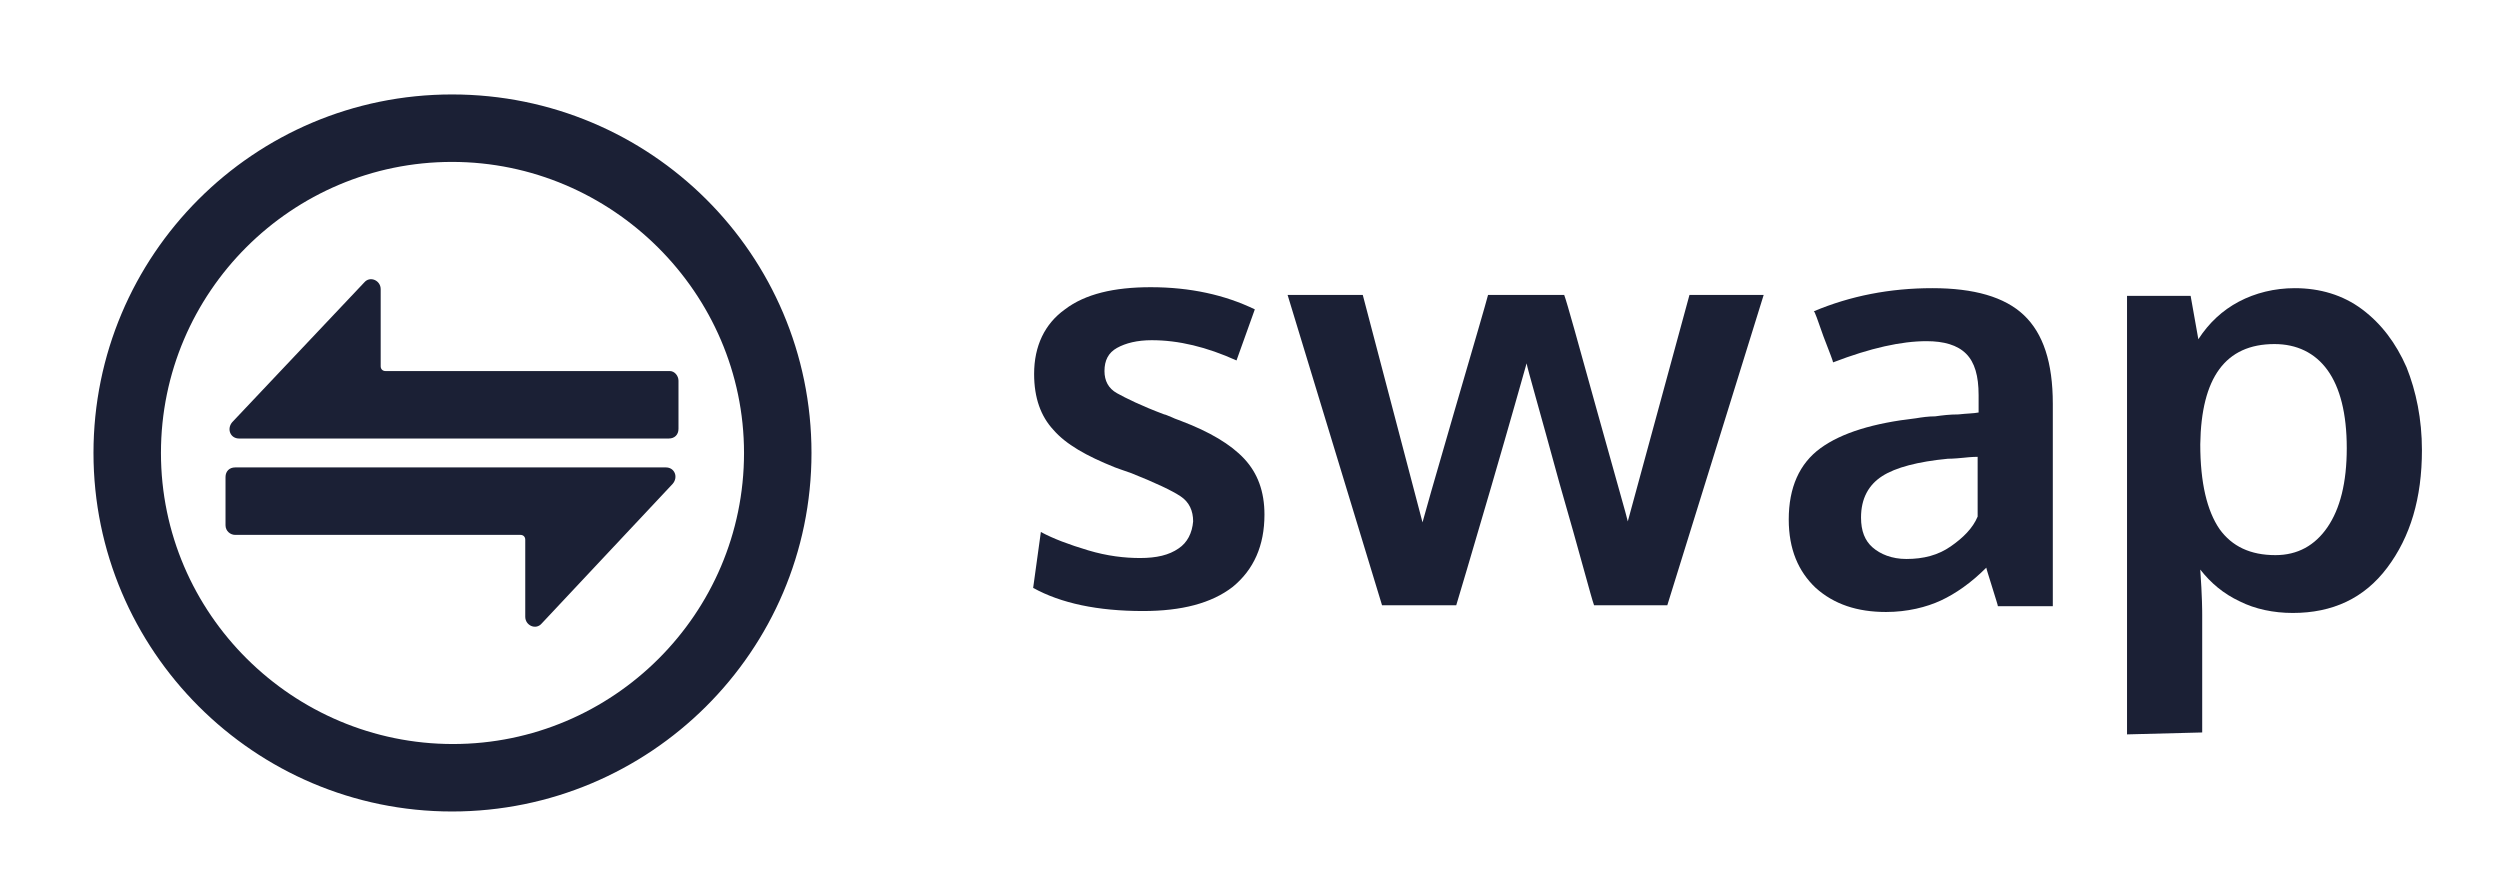
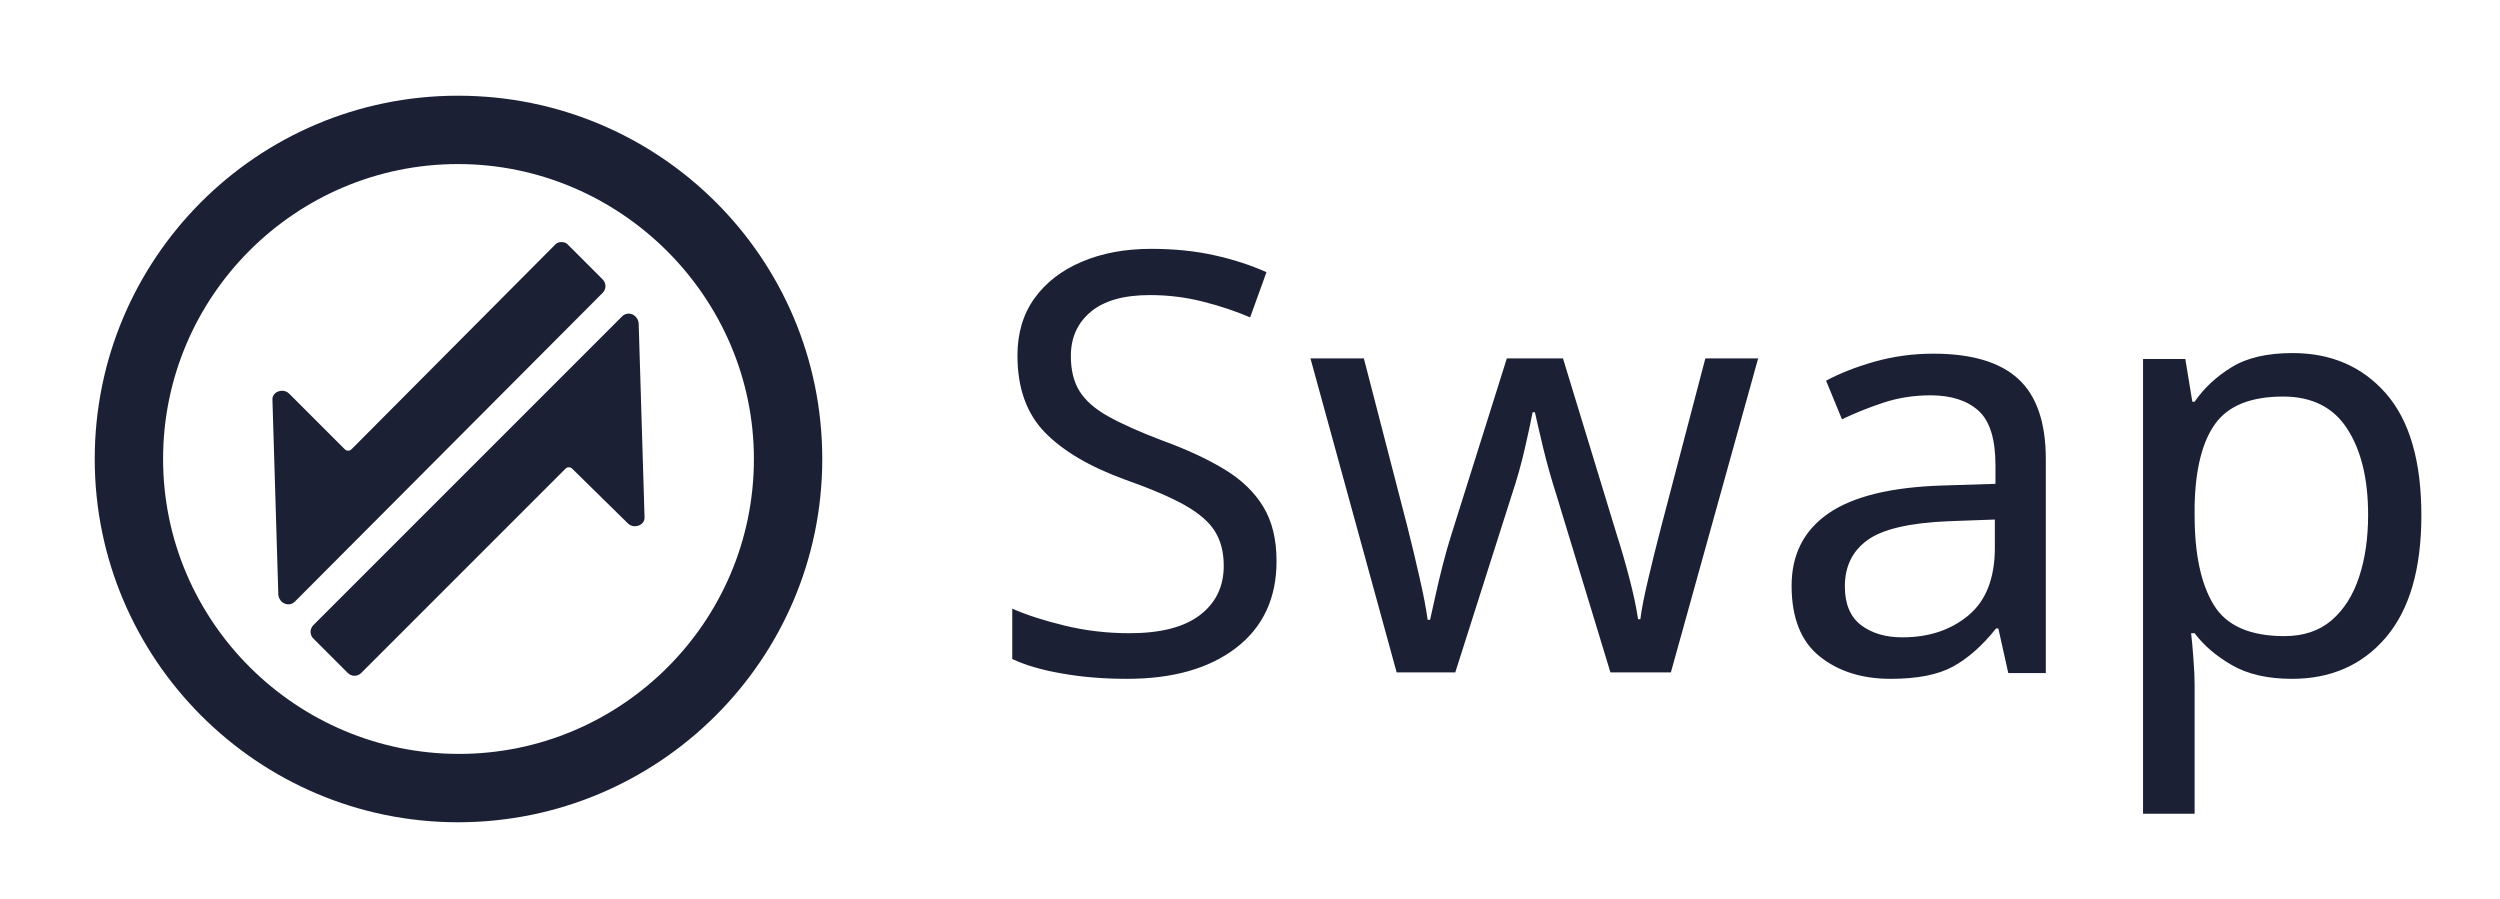
- <svg xmlns="http://www.w3.org/2000/svg" version="1.1" id="Layer_1" x="0px" y="0px" viewBox="0 0 259.4 92" style="enable-background:new 0 0 259.4 92;" xml:space="preserve">
+ <svg xmlns="http://www.w3.org/2000/svg" version="1.1" id="Layer_1" x="0px" y="0px" viewBox="0 0 256 92" style="enable-background:new 0 0 256 92;" xml:space="preserve">
  <style type="text/css">
	.st0{fill:#1B2035;}
+ 	.st1{font-family:'Ubuntu-Bold';}
+ 	.st2{font-size:60px;}
</style>
  <g>
-     <path class="st0" d="M70.4,39.5v5c0,0.6-0.4,1-1,1H24.8c-0.9,0-1.3-1-0.7-1.7l13.7-14.5c0.6-0.7,1.7-0.2,1.7,0.7v8   c0,0.3,0.2,0.5,0.5,0.5h29.5C70,38.5,70.4,39,70.4,39.5z" />
-     <path class="st0" d="M23.4,54.5v-5c0-0.6,0.4-1,1-1h44.7c0.9,0,1.3,1,0.7,1.7L56.2,64.7c-0.6,0.7-1.7,0.2-1.7-0.7v-8   c0-0.3-0.2-0.5-0.5-0.5H24.4C23.9,55.5,23.4,55.1,23.4,54.5z" />
+     <path class="st0" d="M58.2,25.1l3.5,3.5c0.4,0.4,0.4,1,0,1.4L30.2,61.6c-0.6,0.6-1.6,0.2-1.7-0.7l-0.6-19.9   c-0.1-0.9,1.1-1.3,1.7-0.7l5.7,5.7c0.2,0.2,0.5,0.2,0.7,0L56.9,25C57.2,24.7,57.9,24.7,58.2,25.1z" />
+     <path class="st0" d="M35.6,68.9l-3.5-3.5c-0.4-0.4-0.4-1,0-1.4l31.6-31.6c0.6-0.6,1.6-0.2,1.7,0.7L66,52.9c0.1,0.9-1.1,1.3-1.7,0.7   L58.6,48c-0.2-0.2-0.5-0.2-0.7,0L37,68.9C36.6,69.3,36,69.3,35.6,68.9z" />
  </g>
  <path class="st0" d="M9.7,47c0,20.5,16.7,37.2,37.2,37.2S84.2,67.6,84.2,47S67.5,9.8,46.9,9.8S9.7,26.5,9.7,47z M77.2,47  c0,16.7-13.6,30.2-30.2,30.2S16.7,63.7,16.7,47s13.6-30.2,30.2-30.2S77.2,30.4,77.2,47z" />
-   <g>
-     <path class="st0" d="M118.6,63.4c-4.7,0-8.5-0.8-11.4-2.4l0.8-5.8c1.3,0.7,2.9,1.3,4.9,1.9s3.8,0.8,5.4,0.8c1.7,0,3-0.3,4-1   c0.9-0.6,1.4-1.6,1.5-2.8c0-1.1-0.4-2-1.3-2.6s-2.6-1.4-5.1-2.4c-0.9-0.3-1.4-0.5-1.7-0.6c-3-1.2-5.1-2.4-6.4-3.9   c-1.3-1.4-2-3.3-2-5.8c0-2.9,1.1-5.2,3.2-6.7c2.1-1.6,5.1-2.3,8.9-2.3c4.1,0,7.7,0.8,10.8,2.3l-1.9,5.3c-3.1-1.4-6-2.1-8.8-2.1   c-1.5,0-2.7,0.3-3.6,0.8c-0.9,0.5-1.3,1.3-1.3,2.4c0,1,0.4,1.8,1.3,2.3s2.5,1.3,4.9,2.2c0.1,0,0.3,0.1,0.8,0.3   c0.4,0.2,0.8,0.3,1,0.4c2.9,1.1,5.1,2.4,6.5,3.9c1.4,1.5,2.1,3.4,2.1,5.8c0,3.2-1.1,5.7-3.3,7.5C125.7,62.6,122.6,63.4,118.6,63.4z   " />
-     <path class="st0" d="M143.4,62.8l-9.8-32.2h7.8l6.2,23.6c0.1-0.4,1.2-4.3,3.3-11.5c2.1-7.2,3.3-11.3,3.5-12.1h7.9   c0.3,0.8,1.4,4.8,3.4,12c2,7.2,3.1,11,3.2,11.5l6.4-23.5h7.7L173,62.8h-7.6c-0.3-0.8-1.4-5.1-3.6-12.7c-2.1-7.7-3.3-11.8-3.4-12.4   c-0.4,1.4-1.6,5.7-3.7,12.9c-2.1,7.2-3.3,11.2-3.6,12.2H143.4z" />
-     <path class="st0" d="M195.7,63.5c-3,0-5.4-0.8-7.3-2.5c-1.8-1.7-2.8-4-2.8-7.1c0-3.3,1.1-5.8,3.3-7.4s5.5-2.6,9.9-3.1   c0.6-0.1,1.3-0.2,2-0.2c0.7-0.1,1.5-0.2,2.4-0.2c0.9-0.1,1.6-0.1,2.1-0.2V41c0-2-0.4-3.4-1.3-4.3c-0.9-0.9-2.3-1.3-4.1-1.3   c-2.6,0-5.8,0.7-9.7,2.2c0-0.1-0.3-0.9-1-2.7c-0.6-1.7-0.9-2.6-1-2.6c3.8-1.6,7.9-2.4,12.3-2.4c4.3,0,7.5,0.9,9.5,2.8   c2,1.9,3,4.9,3,9.2v21h-5.7c0-0.1-0.2-0.7-0.6-2s-0.6-1.9-0.6-2c-1.6,1.6-3.2,2.7-4.7,3.4S197.9,63.5,195.7,63.5z M197.8,58   c1.8,0,3.3-0.4,4.6-1.3s2.3-1.9,2.8-3.1v-6.2c-0.1,0-0.6,0-1.5,0.1c-1,0.1-1.5,0.1-1.6,0.1c-3.1,0.3-5.4,0.9-6.8,1.8   c-1.4,0.9-2.2,2.3-2.2,4.3c0,1.4,0.4,2.4,1.2,3.1S196.3,58,197.8,58z" />
-     <path class="st0" d="M220.7,76.2V30.7h6.6l0.8,4.5c1.1-1.7,2.5-3,4.2-3.9c1.7-0.9,3.7-1.4,5.8-1.4c2.6,0,5,0.7,7,2.2s3.5,3.5,4.6,6   c1,2.5,1.6,5.4,1.6,8.6c0,5-1.2,9-3.6,12.2s-5.7,4.7-9.8,4.7c-2,0-3.9-0.4-5.5-1.2c-1.7-0.8-3-1.9-4.1-3.3c0.2,2.8,0.2,4.4,0.2,4.7   v12.2L220.7,76.2z M236.1,57.6c2.3,0,4.1-1,5.4-2.9c1.3-1.9,2-4.6,2-8.2c0-3.6-0.7-6.3-2-8.1s-3.2-2.7-5.5-2.7   c-5.1,0-7.6,3.5-7.7,10.4c0,4,0.7,6.9,2,8.8C231.6,56.7,233.5,57.6,236.1,57.6z" />
-   </g>
+   <text transform="matrix(1 0 0 1 100.5926 68.9193)" class="st0 st1 st2">Swap</text>
</svg>
